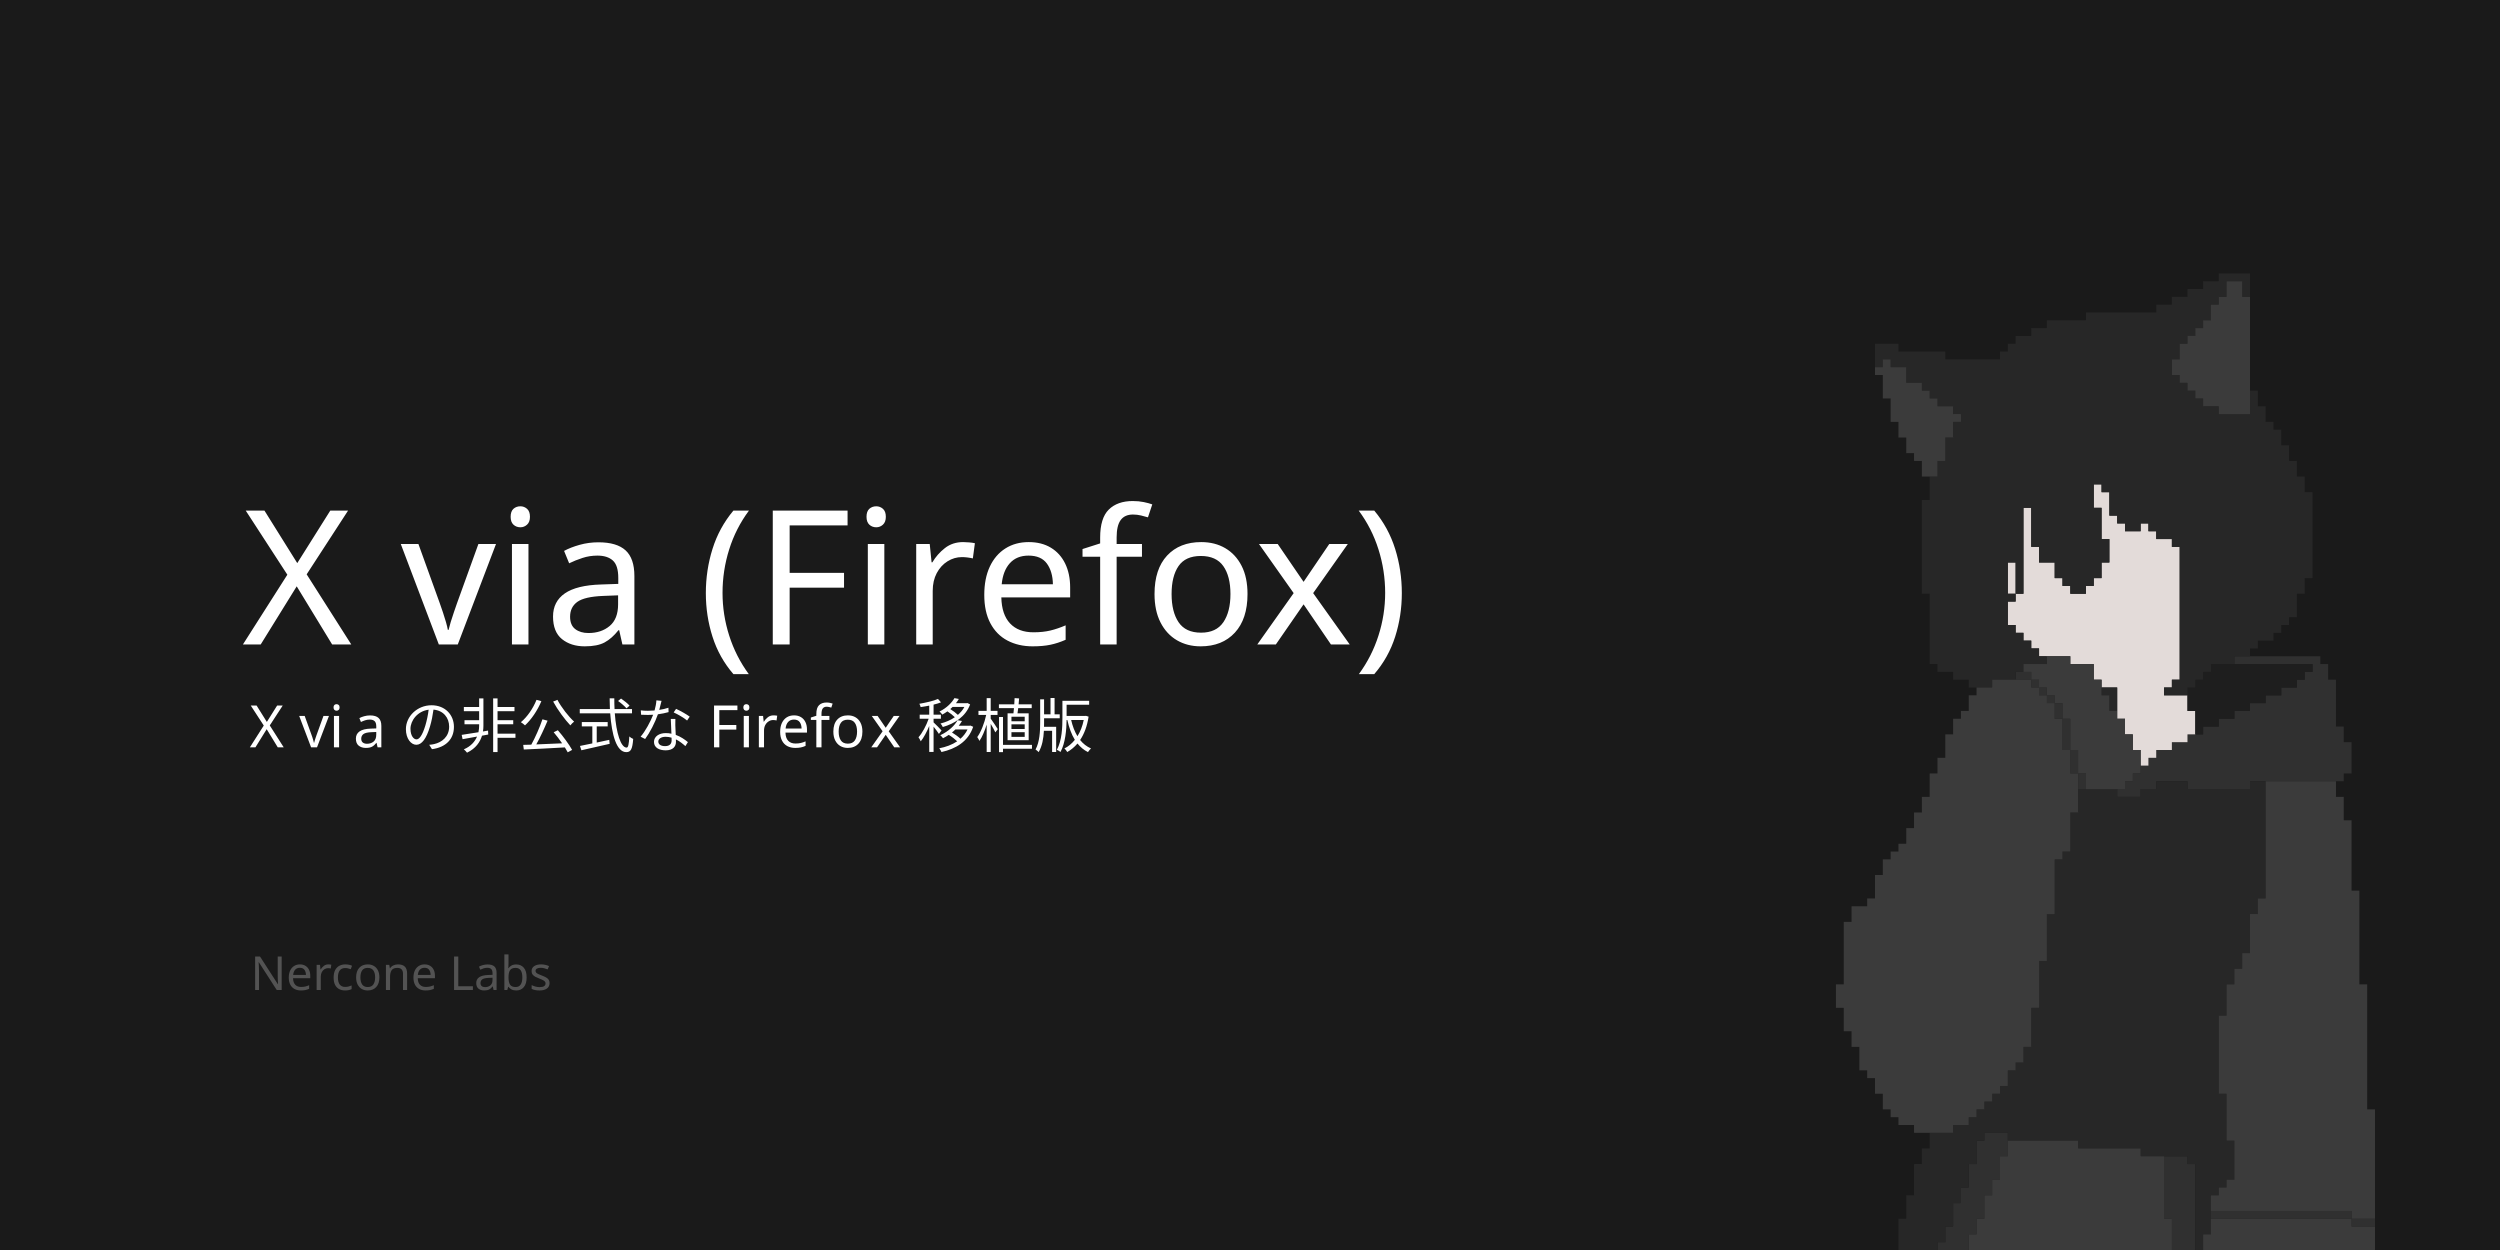
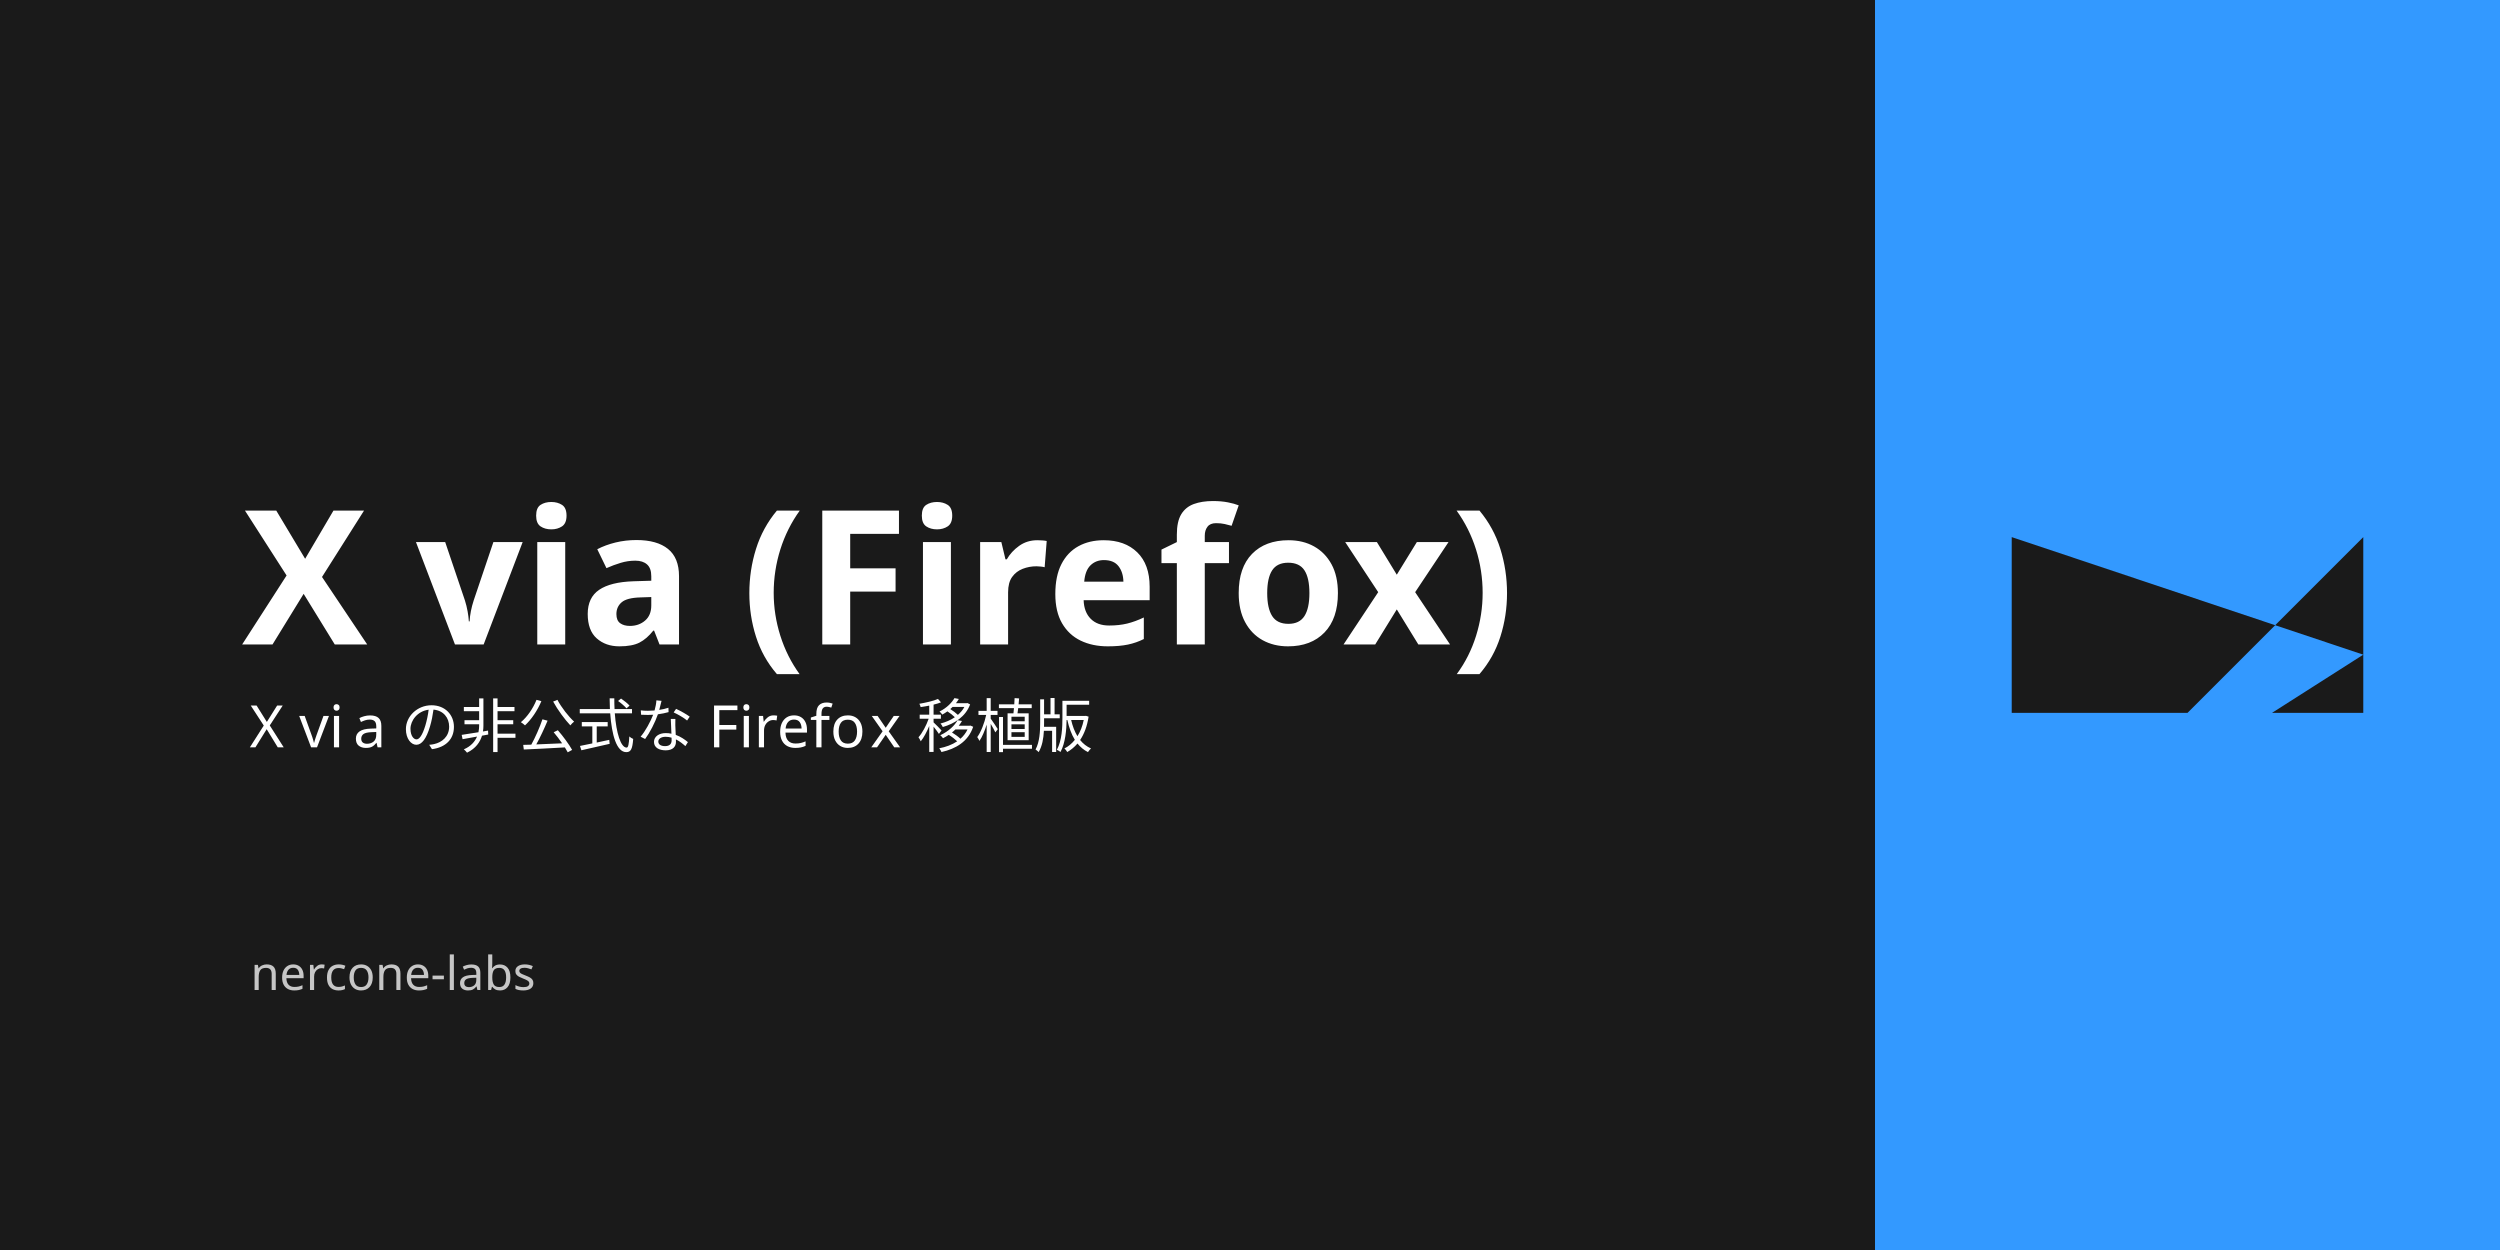
<svg xmlns="http://www.w3.org/2000/svg" id="_レイヤー_1" data-name="レイヤー 1" viewBox="0 0 1280 640">
  <defs>
    <style>
      .cls-1 {
+         font-family: NerconeSansCJKVariable-Bold, 'Nercone Sans CJK Variable';
        font-size: 96px;
-       }
- 
-       .cls-1, .cls-2 {
-         font-family: NerconeSansCJK-Variable, 'Nercone Sans CJK Variable';
-         font-variation-settings: 'opsz' 14, 'wght' 400;
+         font-variation-settings: 'opsz' 14, 'wght' 700;
+         font-weight: 700;
      }

      .cls-1, .cls-2, .cls-3 {
        fill: #fff;
      }

      .cls-4 {
-         fill: #3b3b3b;
+         letter-spacing: .25em;
+       }
+ 
+       .cls-2 {
+         font-family: NerconeSansCJK-Variable, 'Nercone Sans CJK Variable';
+         font-size: 30px;
+         font-variation-settings: 'opsz' 14, 'wght' 400;
      }

      .cls-5 {
-         fill: #1e1e1e;
-       }
- 
-       .cls-6 {
-         letter-spacing: .25em;
-       }
- 
-       .cls-7 {
-         fill: #272727;
-       }
- 
-       .cls-2 {
-         font-size: 30px;
-       }
- 
-       .cls-8 {
-         fill: #303030;
+         fill: #39f;
      }

      .cls-3 {
        font-family: NerconeMonoCJKNF-Variable, 'Nercone Mono CJK NF Variable';
        font-size: 24px;
        font-variation-settings: 'wght' 400;
-         opacity: .25;
+         opacity: .75;
      }

-       .cls-9 {
-         fill: #e3dbd9;
-       }
- 
-       .cls-10 {
+       .cls-6 {
        fill: #1a1a1a;
      }
    </style>
  </defs>
-   <rect class="cls-10" width="1280" height="640" />
+   <rect class="cls-6" width="1280" height="640" />
  <g>
-     <rect class="cls-8" x="1064" y="396" width="4" height="8" />
-     <rect class="cls-8" x="1052" y="360" width="4" height="8" />
-     <rect class="cls-8" x="1056" y="368" width="4" height="16" />
-     <rect class="cls-8" x="1132" y="620" width="72" height="4" />
-     <polygon class="cls-8" points="1124 596 1124 640 1112 640 1112 624 1108 624 1108 592 1120 592 1120 596 1124 596" />
-     <rect class="cls-8" x="1060" y="384" width="4" height="12" />
-     <rect class="cls-8" x="1204" y="624" width="12" height="4" />
-     <rect class="cls-8" x="1048" y="356" width="4" height="4" />
-     <rect class="cls-8" x="1044" y="352" width="4" height="4" />
-     <polygon class="cls-8" points="1204 380 1204 396 1200 396 1200 400 1152 400 1152 404 1120 404 1120 400 1104 400 1104 404 1096 404 1096 408 1084 408 1084 404 1088 404 1088 400 1092 400 1092 396 1096 396 1096 392 1100 392 1100 388 1104 388 1104 384 1112 384 1112 380 1120 380 1120 376 1128 376 1128 372 1136 372 1136 368 1144 368 1144 364 1152 364 1152 360 1160 360 1160 356 1168 356 1168 352 1176 352 1176 348 1180 348 1180 344 1184 344 1184 340 1144 340 1144 336 1188 336 1188 340 1192 340 1192 348 1196 348 1196 372 1200 372 1200 380 1204 380" />
-     <polygon class="cls-8" points="1028 580 1028 592 1024 592 1024 604 1020 604 1020 612 1016 612 1016 624 1012 624 1012 632 1008 632 1008 640 992 640 992 636 996 636 996 628 1000 628 1000 616 1004 616 1004 608 1008 608 1008 596 1012 596 1012 584 1016 584 1016 580 1028 580" />
-     <rect class="cls-8" x="1040" y="348" width="4" height="4" />
-     <rect class="cls-8" x="1032" y="344" width="8" height="4" />
-     <polygon class="cls-9" points="1124 364 1124 376 1120 376 1120 380 1112 380 1112 384 1104 384 1104 388 1100 388 1100 392 1096 392 1096 384 1092 384 1092 376 1088 376 1088 368 1084 368 1084 352 1076 352 1076 348 1072 348 1072 340 1060 340 1060 336 1044 336 1044 332 1040 332 1040 328 1036 328 1036 324 1032 324 1032 320 1028 320 1028 308 1032 308 1032 304 1036 304 1036 260 1040 260 1040 280 1044 280 1044 288 1052 288 1052 296 1056 296 1056 300 1060 300 1060 304 1068 304 1068 300 1072 300 1072 296 1076 296 1076 288 1080 288 1080 276 1076 276 1076 260 1072 260 1072 248 1076 248 1076 252 1080 252 1080 264 1084 264 1084 268 1088 268 1088 272 1096 272 1096 268 1100 268 1100 272 1104 272 1104 276 1112 276 1112 280 1116 280 1116 348 1112 348 1112 352 1108 352 1108 356 1120 356 1120 364 1124 364" />
-     <rect class="cls-9" x="1028" y="288" width="4" height="16" />
-     <polygon class="cls-5" points="1184 340 1184 344 1180 344 1180 348 1176 348 1176 352 1168 352 1168 356 1160 356 1160 360 1152 360 1152 364 1144 364 1144 368 1136 368 1136 372 1128 372 1128 376 1124 376 1124 364 1120 364 1120 352 1124 352 1124 348 1128 348 1128 344 1132 344 1132 340 1184 340" />
-     <polygon class="cls-7" points="1184 252 1184 296 1180 296 1180 304 1176 304 1176 316 1172 316 1172 320 1168 320 1168 324 1164 324 1164 328 1156 328 1156 332 1152 332 1152 336 1144 336 1144 340 1132 340 1132 344 1128 344 1128 348 1124 348 1124 352 1120 352 1120 356 1108 356 1108 352 1112 352 1112 348 1116 348 1116 280 1112 280 1112 276 1104 276 1104 272 1100 272 1100 268 1096 268 1096 272 1088 272 1088 268 1084 268 1084 264 1080 264 1080 252 1076 252 1076 248 1072 248 1072 260 1076 260 1076 276 1080 276 1080 288 1076 288 1076 296 1072 296 1072 300 1068 300 1068 304 1060 304 1060 300 1056 300 1056 296 1052 296 1052 288 1044 288 1044 280 1040 280 1040 260 1036 260 1036 304 1032 304 1032 288 1028 288 1028 304 1032 304 1032 308 1028 308 1028 320 1032 320 1032 324 1036 324 1036 328 1040 328 1040 332 1044 332 1044 336 1048 336 1048 340 1036 340 1036 344 1032 344 1032 348 1020 348 1020 352 1008 352 1008 348 1000 348 1000 344 992 344 992 340 988 340 988 304 984 304 984 256 988 256 988 244 992 244 992 236 996 236 996 224 1000 224 1000 216 1004 216 1004 212 1000 212 1000 208 992 208 992 204 988 204 988 200 984 200 984 196 976 196 976 188 968 188 968 184 964 184 964 188 960 188 960 176 972 176 972 180 996 180 996 184 1024 184 1024 180 1028 180 1028 176 1032 176 1032 172 1040 172 1040 168 1048 168 1048 164 1068 164 1068 160 1104 160 1104 156 1112 156 1112 152 1120 152 1120 148 1128 148 1128 144 1136 144 1136 140 1152 140 1152 152 1148 152 1148 144 1140 144 1140 152 1136 152 1136 156 1132 156 1132 164 1128 164 1128 168 1124 168 1124 172 1120 172 1120 176 1116 176 1116 184 1112 184 1112 192 1116 192 1116 196 1120 196 1120 200 1124 200 1124 204 1128 204 1128 208 1136 208 1136 212 1152 212 1152 200 1156 200 1156 208 1160 208 1160 216 1164 216 1164 220 1168 220 1168 228 1172 228 1172 236 1176 236 1176 244 1180 244 1180 252 1184 252" />
-     <polygon class="cls-7" points="1160 400 1160 460 1156 460 1156 468 1152 468 1152 488 1148 488 1148 496 1144 496 1144 504 1140 504 1140 520 1136 520 1136 560 1140 560 1140 584 1144 584 1144 604 1140 604 1140 608 1136 608 1136 612 1132 612 1132 632 1128 632 1128 640 1124 640 1124 596 1120 596 1120 592 1096 592 1096 588 1064 588 1064 584 1028 584 1028 580 1016 580 1016 584 1012 584 1012 596 1008 596 1008 608 1004 608 1004 616 1000 616 1000 628 996 628 996 636 992 636 992 640 972 640 972 624 976 624 976 612 980 612 980 596 984 596 984 588 988 588 988 580 1000 580 1000 576 1008 576 1008 572 1012 572 1012 568 1016 568 1016 564 1020 564 1020 560 1024 560 1024 556 1028 556 1028 548 1032 548 1032 544 1036 544 1036 536 1040 536 1040 516 1044 516 1044 492 1048 492 1048 468 1052 468 1052 440 1056 440 1056 436 1060 436 1060 416 1064 416 1064 404 1084 404 1084 408 1096 408 1096 404 1104 404 1104 400 1120 400 1120 404 1152 404 1152 400 1160 400" />
-     <polygon class="cls-7" points="1084 352 1084 364 1080 364 1080 356 1076 356 1076 352 1084 352" />
-     <polygon class="cls-4" points="1064 396 1064 416 1060 416 1060 436 1056 436 1056 440 1052 440 1052 468 1048 468 1048 492 1044 492 1044 516 1040 516 1040 536 1036 536 1036 544 1032 544 1032 548 1028 548 1028 556 1024 556 1024 560 1020 560 1020 564 1016 564 1016 568 1012 568 1012 572 1008 572 1008 576 1000 576 1000 580 980 580 980 576 972 576 972 572 968 572 968 568 964 568 964 560 960 560 960 552 956 552 956 548 952 548 952 536 948 536 948 528 944 528 944 516 940 516 940 504 944 504 944 472 948 472 948 464 956 464 956 460 960 460 960 448 964 448 964 440 968 440 968 436 972 436 972 432 976 432 976 424 980 424 980 416 984 416 984 408 988 408 988 396 992 396 992 388 996 388 996 376 1000 376 1000 368 1004 368 1004 364 1008 364 1008 356 1012 356 1012 352 1020 352 1020 348 1040 348 1040 352 1044 352 1044 356 1048 356 1048 360 1052 360 1052 368 1056 368 1056 384 1060 384 1060 396 1064 396" />
-     <polygon class="cls-4" points="1216 628 1216 640 1128 640 1128 632 1132 632 1132 624 1204 624 1204 628 1216 628" />
-     <polygon class="cls-4" points="1216 568 1216 624 1204 624 1204 620 1132 620 1132 612 1136 612 1136 608 1140 608 1140 604 1144 604 1144 584 1140 584 1140 560 1136 560 1136 520 1140 520 1140 504 1144 504 1144 496 1148 496 1148 488 1152 488 1152 468 1156 468 1156 460 1160 460 1160 400 1196 400 1196 408 1200 408 1200 420 1204 420 1204 456 1208 456 1208 504 1212 504 1212 568 1216 568" />
-     <polygon class="cls-4" points="1112 624 1112 640 1008 640 1008 632 1012 632 1012 624 1016 624 1016 612 1020 612 1020 604 1024 604 1024 592 1028 592 1028 584 1064 584 1064 588 1096 588 1096 592 1108 592 1108 624 1112 624" />
-     <polygon class="cls-4" points="1004 212 1004 216 1000 216 1000 224 996 224 996 236 992 236 992 244 984 244 984 236 980 236 980 232 976 232 976 224 972 224 972 216 968 216 968 204 964 204 964 192 960 192 960 188 964 188 964 184 968 184 968 188 976 188 976 196 984 196 984 200 988 200 988 204 992 204 992 208 1000 208 1000 212 1004 212" />
-     <polygon class="cls-4" points="1152 152 1152 212 1136 212 1136 208 1128 208 1128 204 1124 204 1124 200 1120 200 1120 196 1116 196 1116 192 1112 192 1112 184 1116 184 1116 176 1120 176 1120 172 1124 172 1124 168 1128 168 1128 164 1132 164 1132 156 1136 156 1136 152 1140 152 1140 144 1148 144 1148 152 1152 152" />
-     <polygon class="cls-4" points="1096 384 1096 396 1092 396 1092 400 1088 400 1088 404 1068 404 1068 396 1064 396 1064 384 1060 384 1060 368 1056 368 1056 360 1052 360 1052 356 1048 356 1048 352 1044 352 1044 348 1040 348 1040 344 1036 344 1036 340 1048 340 1048 336 1060 336 1060 340 1072 340 1072 348 1076 348 1076 356 1080 356 1080 364 1084 364 1084 368 1088 368 1088 376 1092 376 1092 384 1096 384" />
+     <rect class="cls-5" x="960" width="320" height="640" />
+     <polyline class="cls-6" points="1210 335.19 1030 275 1030 365 1120 365 1210 275 1210 365 1163.25 365" />
  </g>
  <text class="cls-1" transform="translate(123.98 329.97)">
    <tspan x="0" y="0">X via (Firefox)</tspan>
  </text>
  <text class="cls-2" transform="translate(127.81 382.64)">
    <tspan x="0" y="0">X vi</tspan>
-     <tspan class="cls-6" x="53.03" y="0">a</tspan>
+     <tspan class="cls-4" x="53.03" y="0">a</tspan>
    <tspan x="77.37" y="0">の非公式</tspan>
-     <tspan class="cls-6" x="197.37" y="0">な</tspan>
+     <tspan class="cls-4" x="197.37" y="0">な</tspan>
    <tspan x="234.87" y="0">Firefo</tspan>
-     <tspan class="cls-6" x="317.72" y="0">x</tspan>
+     <tspan class="cls-4" x="317.72" y="0">x</tspan>
    <tspan x="341.6" y="0">移植版</tspan>
  </text>
  <text class="cls-3" transform="translate(128.3 506.88)">
-     <tspan x="0" y="0">Nercone Labs</tspan>
+     <tspan x="0" y="0">nercone-labs</tspan>
  </text>
</svg>
